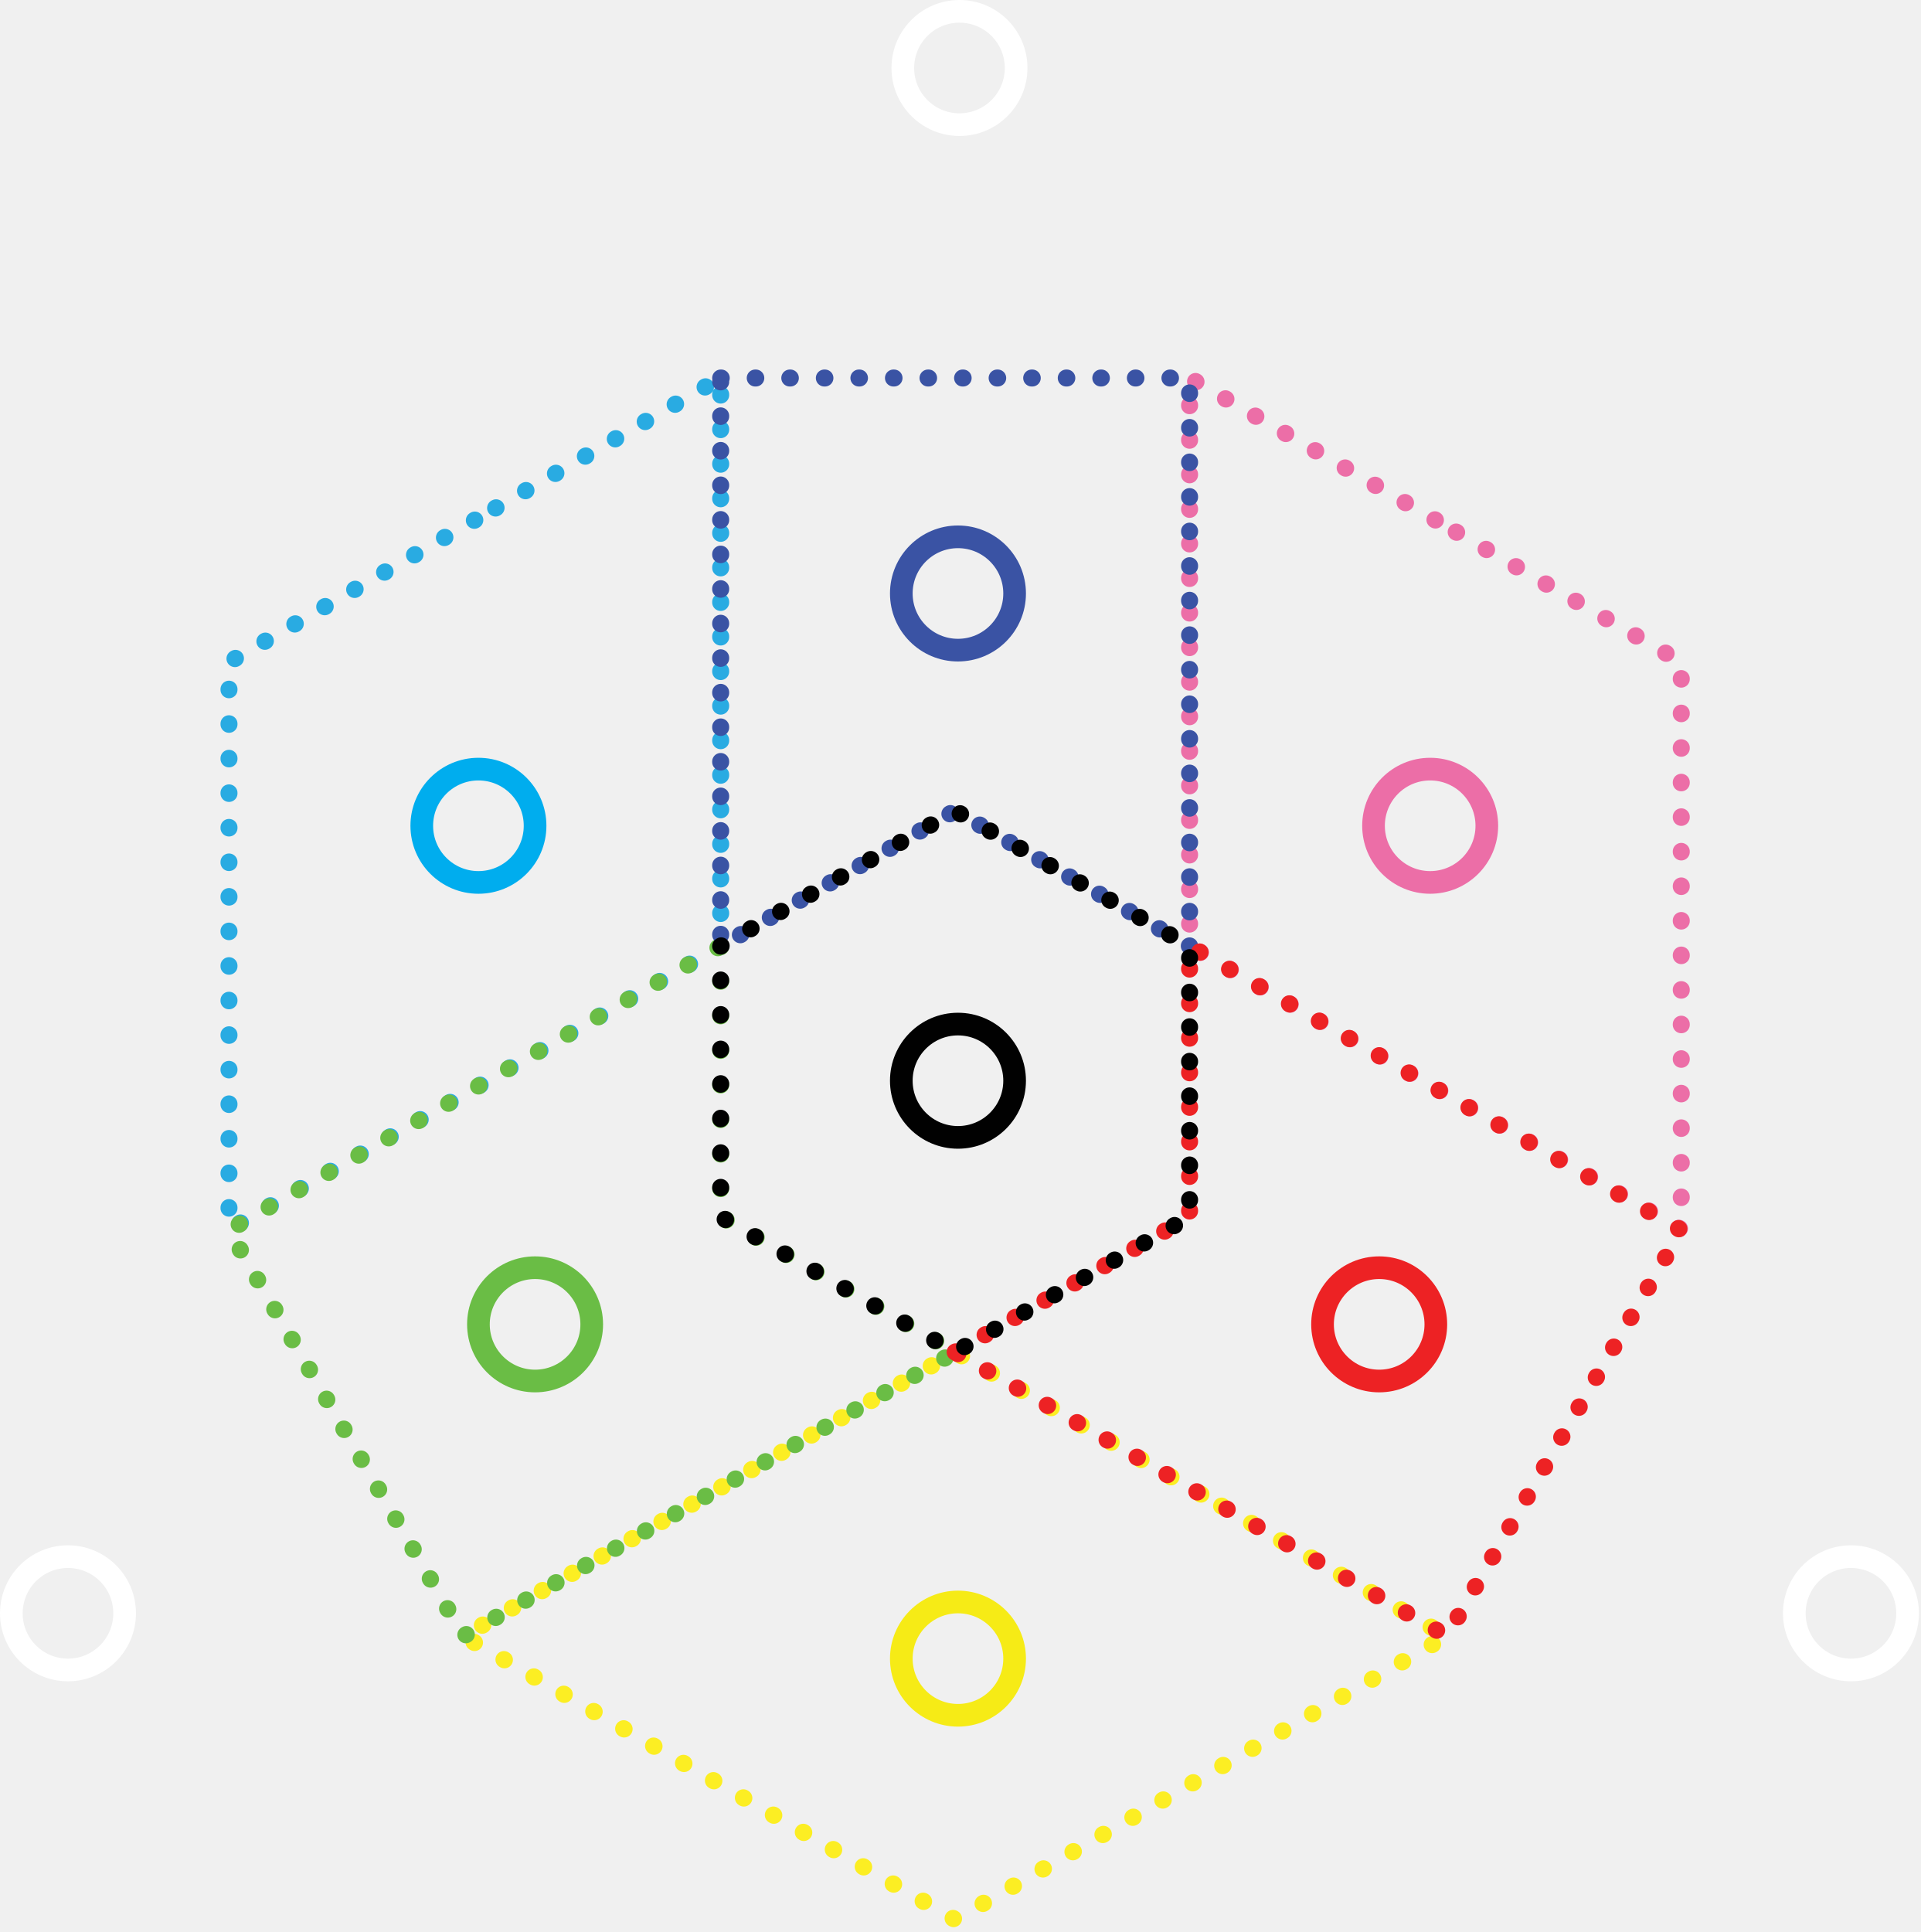
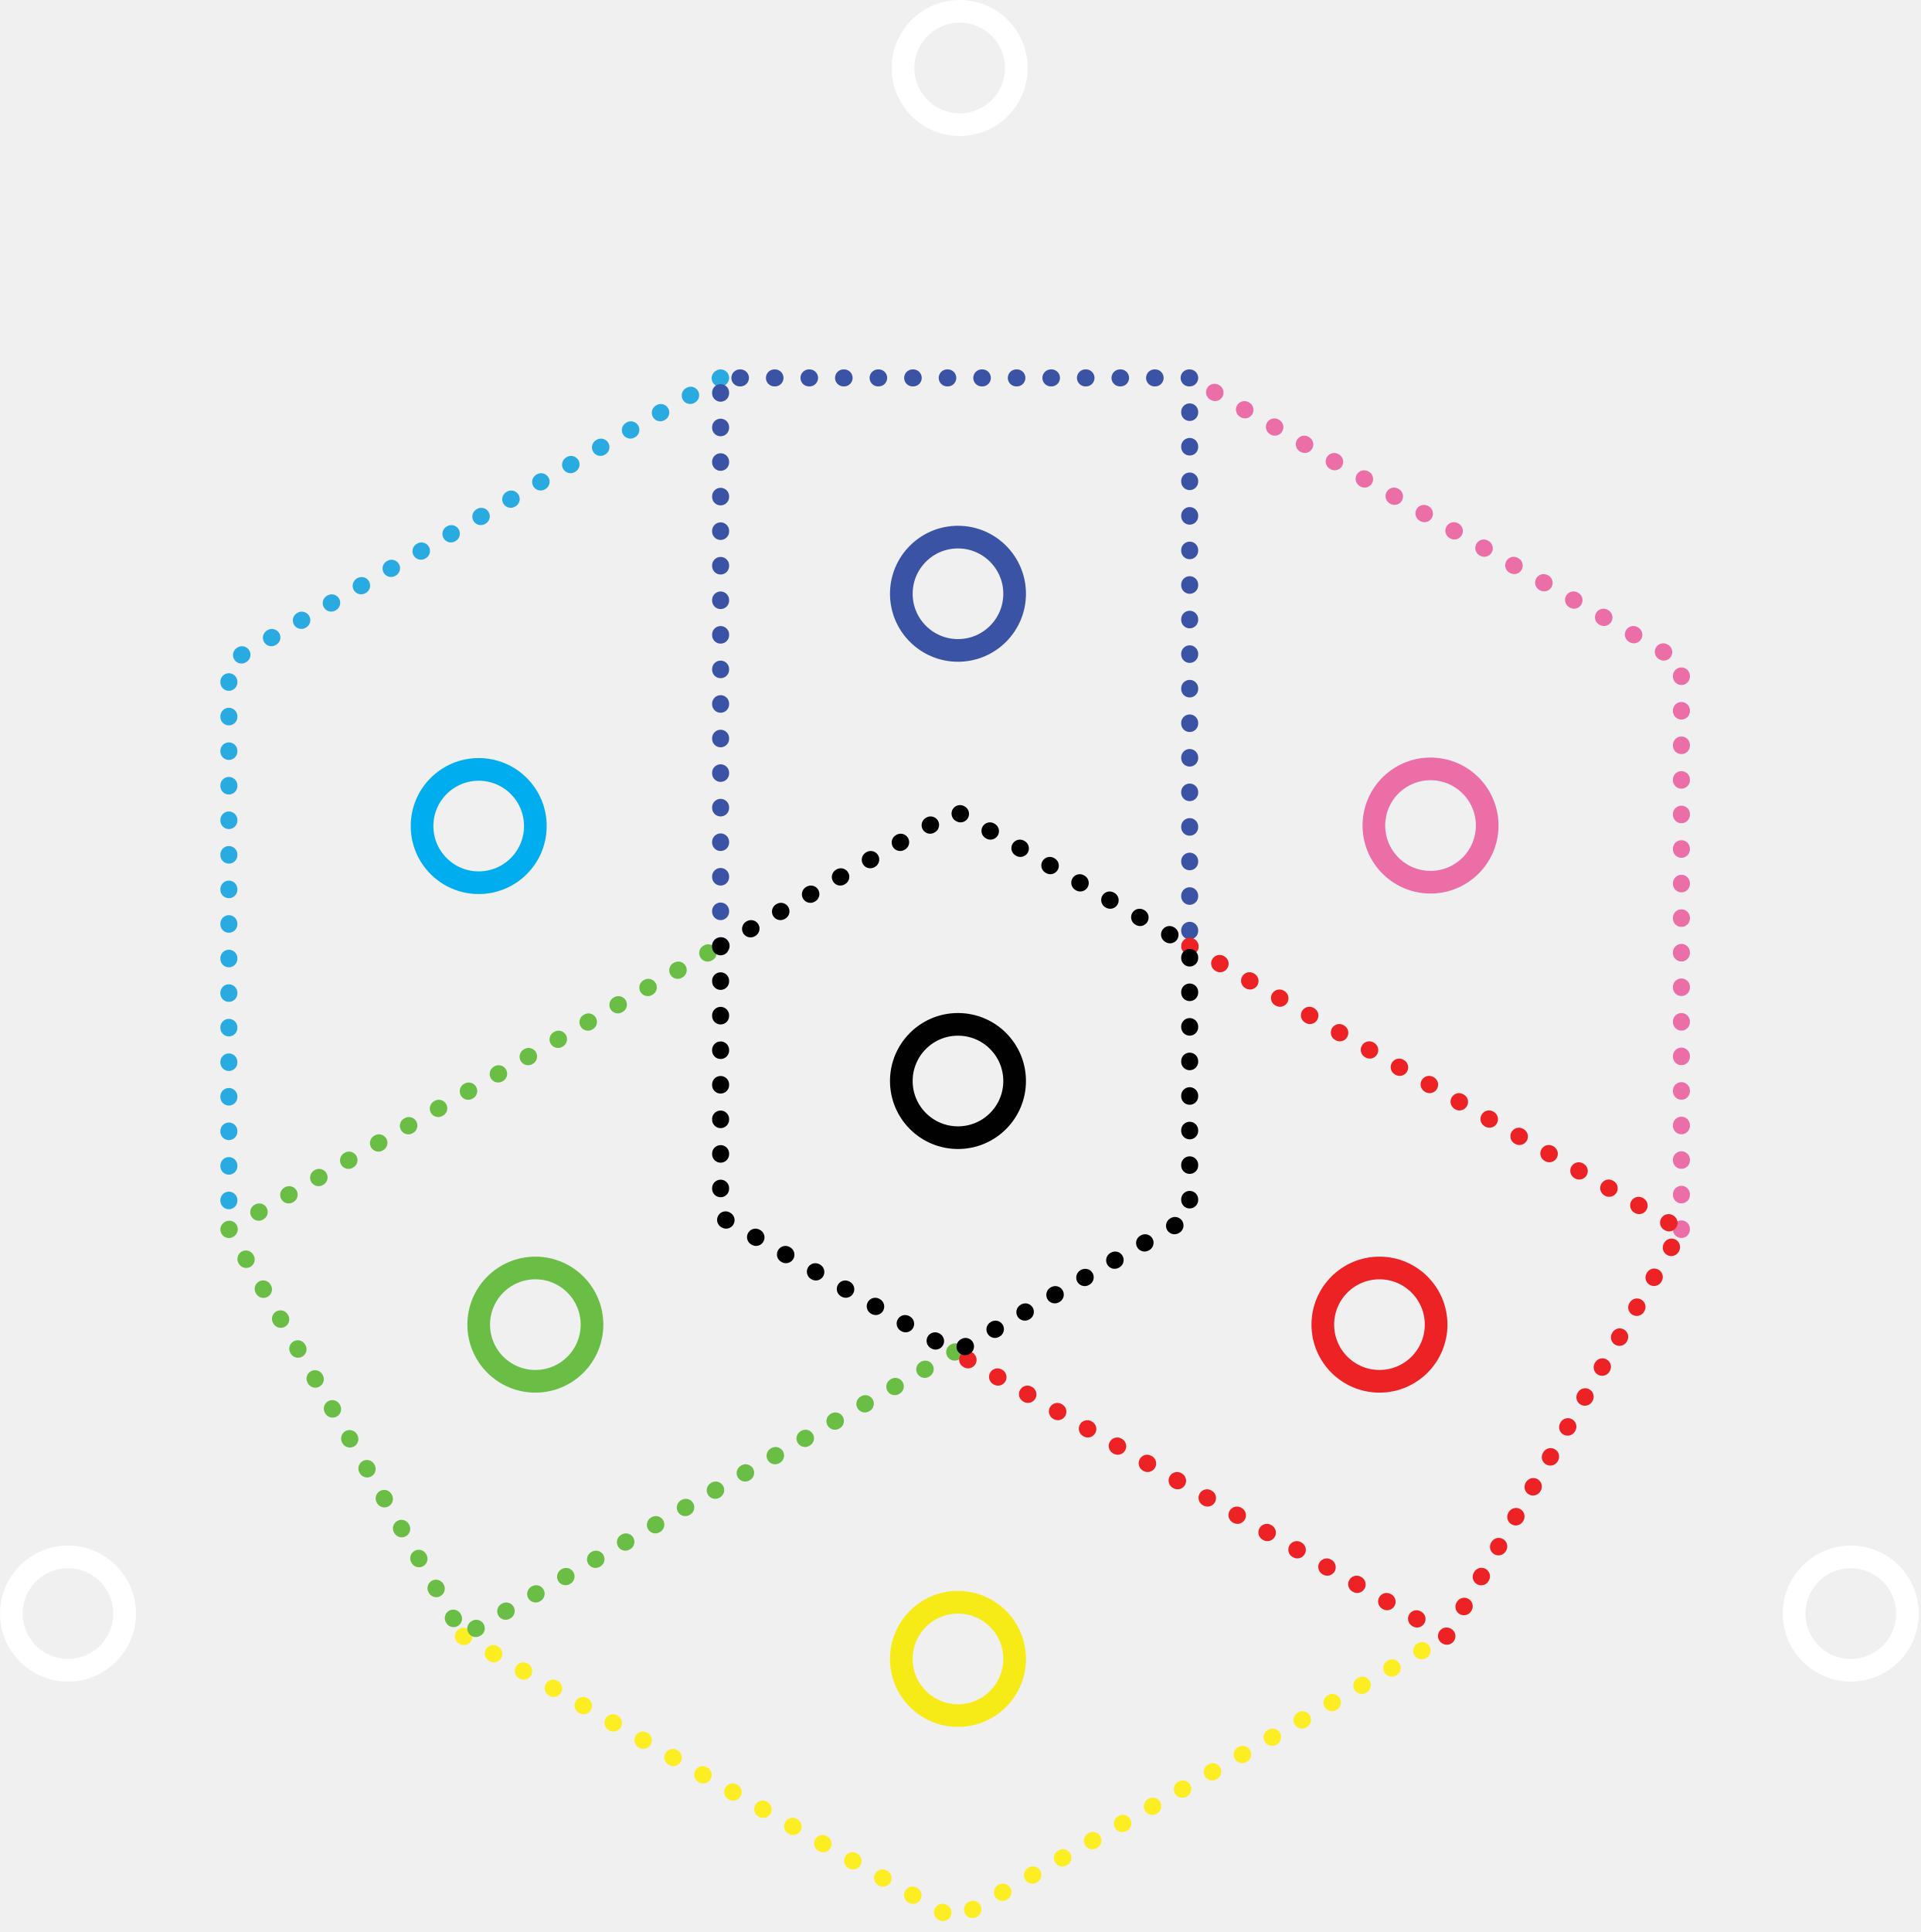
- <svg xmlns="http://www.w3.org/2000/svg" id="calibration-template" viewBox="0 0 339 341" fill="none">
-   <path d="M83.817 91.789L40.422 116.857V166.993V217.011L83.817 192.061L127.213 166.993V116.857V66.721L83.817 91.789Z" stroke="#29ABE2" stroke-width="3" stroke-miterlimit="10" stroke-linecap="round" stroke-linejoin="round" stroke-dasharray="0.1 6" />
-   <path d="M253.378 91.789L209.983 66.721V116.857V166.993L253.378 192.061L296.774 217.011V166.993V116.857L253.378 91.789Z" stroke="#EC6EA7" stroke-width="3" stroke-miterlimit="10" stroke-linecap="round" stroke-linejoin="round" stroke-dasharray="0.1 6" />
-   <path d="M211.993 263.718L168.598 238.65L125.203 263.718L81.807 288.786L125.203 313.854L168.598 338.804L211.993 313.854L255.389 288.786L211.993 263.718Z" stroke="#FCEE23" stroke-width="3" stroke-miterlimit="10" stroke-linecap="round" stroke-linejoin="round" stroke-dasharray="0.1 6" />
-   <path d="M127.213 166.993V214.764L168.598 238.65L81.807 288.786L40.422 217.129L127.213 166.993Z" stroke="#6ABD45" stroke-width="3" stroke-miterlimit="10" stroke-linecap="round" stroke-linejoin="round" stroke-dasharray="0.1 6" />
-   <path d="M127.212 66.721H209.983V166.993L168.598 143.107L127.212 166.993V66.721Z" stroke="#3A53A4" stroke-width="3" stroke-miterlimit="10" stroke-linecap="round" stroke-linejoin="round" stroke-dasharray="0.1 6" />
-   <path d="M168.598 238.65L209.983 214.764V166.993L296.774 217.129L255.389 288.786L168.598 238.65Z" stroke="#ED2224" stroke-width="3" stroke-miterlimit="10" stroke-linecap="round" stroke-linejoin="round" stroke-dasharray="0.1 6" />
-   <path d="M127.212 166.993L168.598 143.107L209.983 166.993V214.764L168.598 238.65L127.212 214.764V166.993Z" stroke="#010101" stroke-width="3" stroke-miterlimit="10" stroke-linecap="round" stroke-linejoin="round" stroke-dasharray="0.1 6" />
+ <svg xmlns="http://www.w3.org/2000/svg" version="1.1" id="calibration-template" x="0px" y="0px" viewBox="0 0 339 341" style="enable-background:new 0 0 339 341;" xml:space="preserve">
+   <style type="text/css">
+ 	
+ 		.st0{fill:none;stroke:#29ABE2;stroke-width:3;stroke-linecap:round;stroke-linejoin:round;stroke-miterlimit:10;stroke-dasharray:0.1,6;}
+ 	
+ 		.st1{fill:none;stroke:#EC6EA7;stroke-width:3;stroke-linecap:round;stroke-linejoin:round;stroke-miterlimit:10;stroke-dasharray:0.1,6;}
+ 	
+ 		.st2{fill:none;stroke:#FCEE23;stroke-width:3;stroke-linecap:round;stroke-linejoin:round;stroke-miterlimit:10;stroke-dasharray:0.1,6;}
+ 	
+ 		.st3{fill:none;stroke:#6ABD45;stroke-width:3;stroke-linecap:round;stroke-linejoin:round;stroke-miterlimit:10;stroke-dasharray:0.1,6;}
+ 	
+ 		.st4{fill:none;stroke:#3A53A4;stroke-width:3;stroke-linecap:round;stroke-linejoin:round;stroke-miterlimit:10;stroke-dasharray:0.1,6;}
+ 	
+ 		.st5{fill:none;stroke:#ED2224;stroke-width:3;stroke-linecap:round;stroke-linejoin:round;stroke-miterlimit:10;stroke-dasharray:0.1,6;}
+ 	
+ 		.st6{fill:none;stroke:#010101;stroke-width:3;stroke-linecap:round;stroke-linejoin:round;stroke-miterlimit:10;stroke-dasharray:0.1,6;}
+ 	.st7{fill:none;stroke:#00ADEE;stroke-width:4;}
+ 	.st8{fill:none;stroke:#3A53A4;stroke-width:4;}
+ 	.st9{fill:none;stroke:#EC6EA7;stroke-width:4;}
+ 	.st10{fill:none;stroke:#ED2224;stroke-width:4;}
+ 	.st11{fill:none;stroke:#6ABD45;stroke-width:4;}
+ 	.st12{fill:none;stroke:#F6EB16;stroke-width:4;}
+ 	.st13{fill:none;stroke:#010101;stroke-width:4;}
+ 	.st14{fill:none;stroke:#FFFFFF;stroke-width:4;}
+ </style>
+   <path class="st0" d="M127.2,66.7L83.8,91.8l-43.4,25.1V167v50" />
+   <path class="st1" d="M296.8,217v-50v-50.1l-43.4-25.1L210,66.7" />
+   <path class="st2" d="M81.8,288.8l43.4,25.1l43.4,24.9l43.4-24.9l43.4-25.1" />
+   <path class="st3" d="M168.6,238.6l-86.8,50.1l-41.4-71.7l86.8-50.1" />
+   <path class="st4" d="M127.2,167V66.7H210V167" />
+   <path class="st5" d="M210,167l86.8,50.1l-41.4,71.7l-86.8-50.1" />
+   <path class="st6" d="M127.2,167l41.4-23.9L210,167v47.8l-41.4,23.9l-41.4-23.9V167z" />
  <g id="calibration-samples">
-     <g data-color="[1,0,0]">
-       <circle cx="84.451" cy="145.75" r="10" stroke="#00ADEE" stroke-width="4" />
+     <g>
+       <circle class="st7" cx="84.5" cy="145.8" r="10" />
    </g>
-     <g data-color="[1,1,0]">
-       <circle cx="169.098" cy="104.75" r="10" stroke="#3A53A4" stroke-width="4" />
+     <g>
+       <circle class="st8" cx="169.1" cy="104.8" r="10" />
    </g>
-     <g data-color="[0,1,0]">
-       <circle cx="252.451" cy="145.75" r="10" stroke="#EC6EA7" stroke-width="4" />
+     <g>
+       <ellipse transform="matrix(0.1602 -0.9871 0.9871 0.1602 68.1448 371.5946)" class="st9" cx="252.5" cy="145.8" rx="10" ry="10" />
    </g>
-     <g data-color="[0,1,1]">
-       <circle cx="243.451" cy="233.75" r="10" stroke="#ED2224" stroke-width="4" />
+     <g>
+       <circle class="st10" cx="243.5" cy="233.8" r="10" />
    </g>
-     <g data-color="[1,0,1]">
-       <circle cx="94.451" cy="233.75" r="10" stroke="#6ABD45" stroke-width="4" />
+     <g>
+       <circle class="st11" cx="94.5" cy="233.8" r="10" />
    </g>
-     <g data-color="[0,0,1]">
-       <circle cx="169.098" cy="292.75" r="10" stroke="#F6EB16" stroke-width="4" />
+     <g>
+       <circle class="st12" cx="169.1" cy="292.8" r="10" />
    </g>
-     <g data-color="[0,0,0]">
-       <circle cx="169.098" cy="190.75" r="10" stroke="#010101" stroke-width="4" />
+     <g>
+       <circle class="st13" cx="169.1" cy="190.8" r="10" />
    </g>
-     <g data-color="[1,1,1]">
-       <circle cx="12" cy="284.75" r="10" stroke="white" stroke-width="4" />
-       <circle data-color="[1,1,1]" cx="326.726" cy="284.75" r="10" stroke="white" stroke-width="4" />
-       <circle data-color="[1,1,1]" cx="169.363" cy="12" r="10" stroke="white" stroke-width="4" />
+     <g>
+       <circle class="st14" cx="12" cy="284.8" r="10" />
+       <circle class="st14" cx="326.7" cy="284.8" r="10" />
+       <circle class="st14" cx="169.4" cy="12" r="10" />
    </g>
  </g>
</svg>
